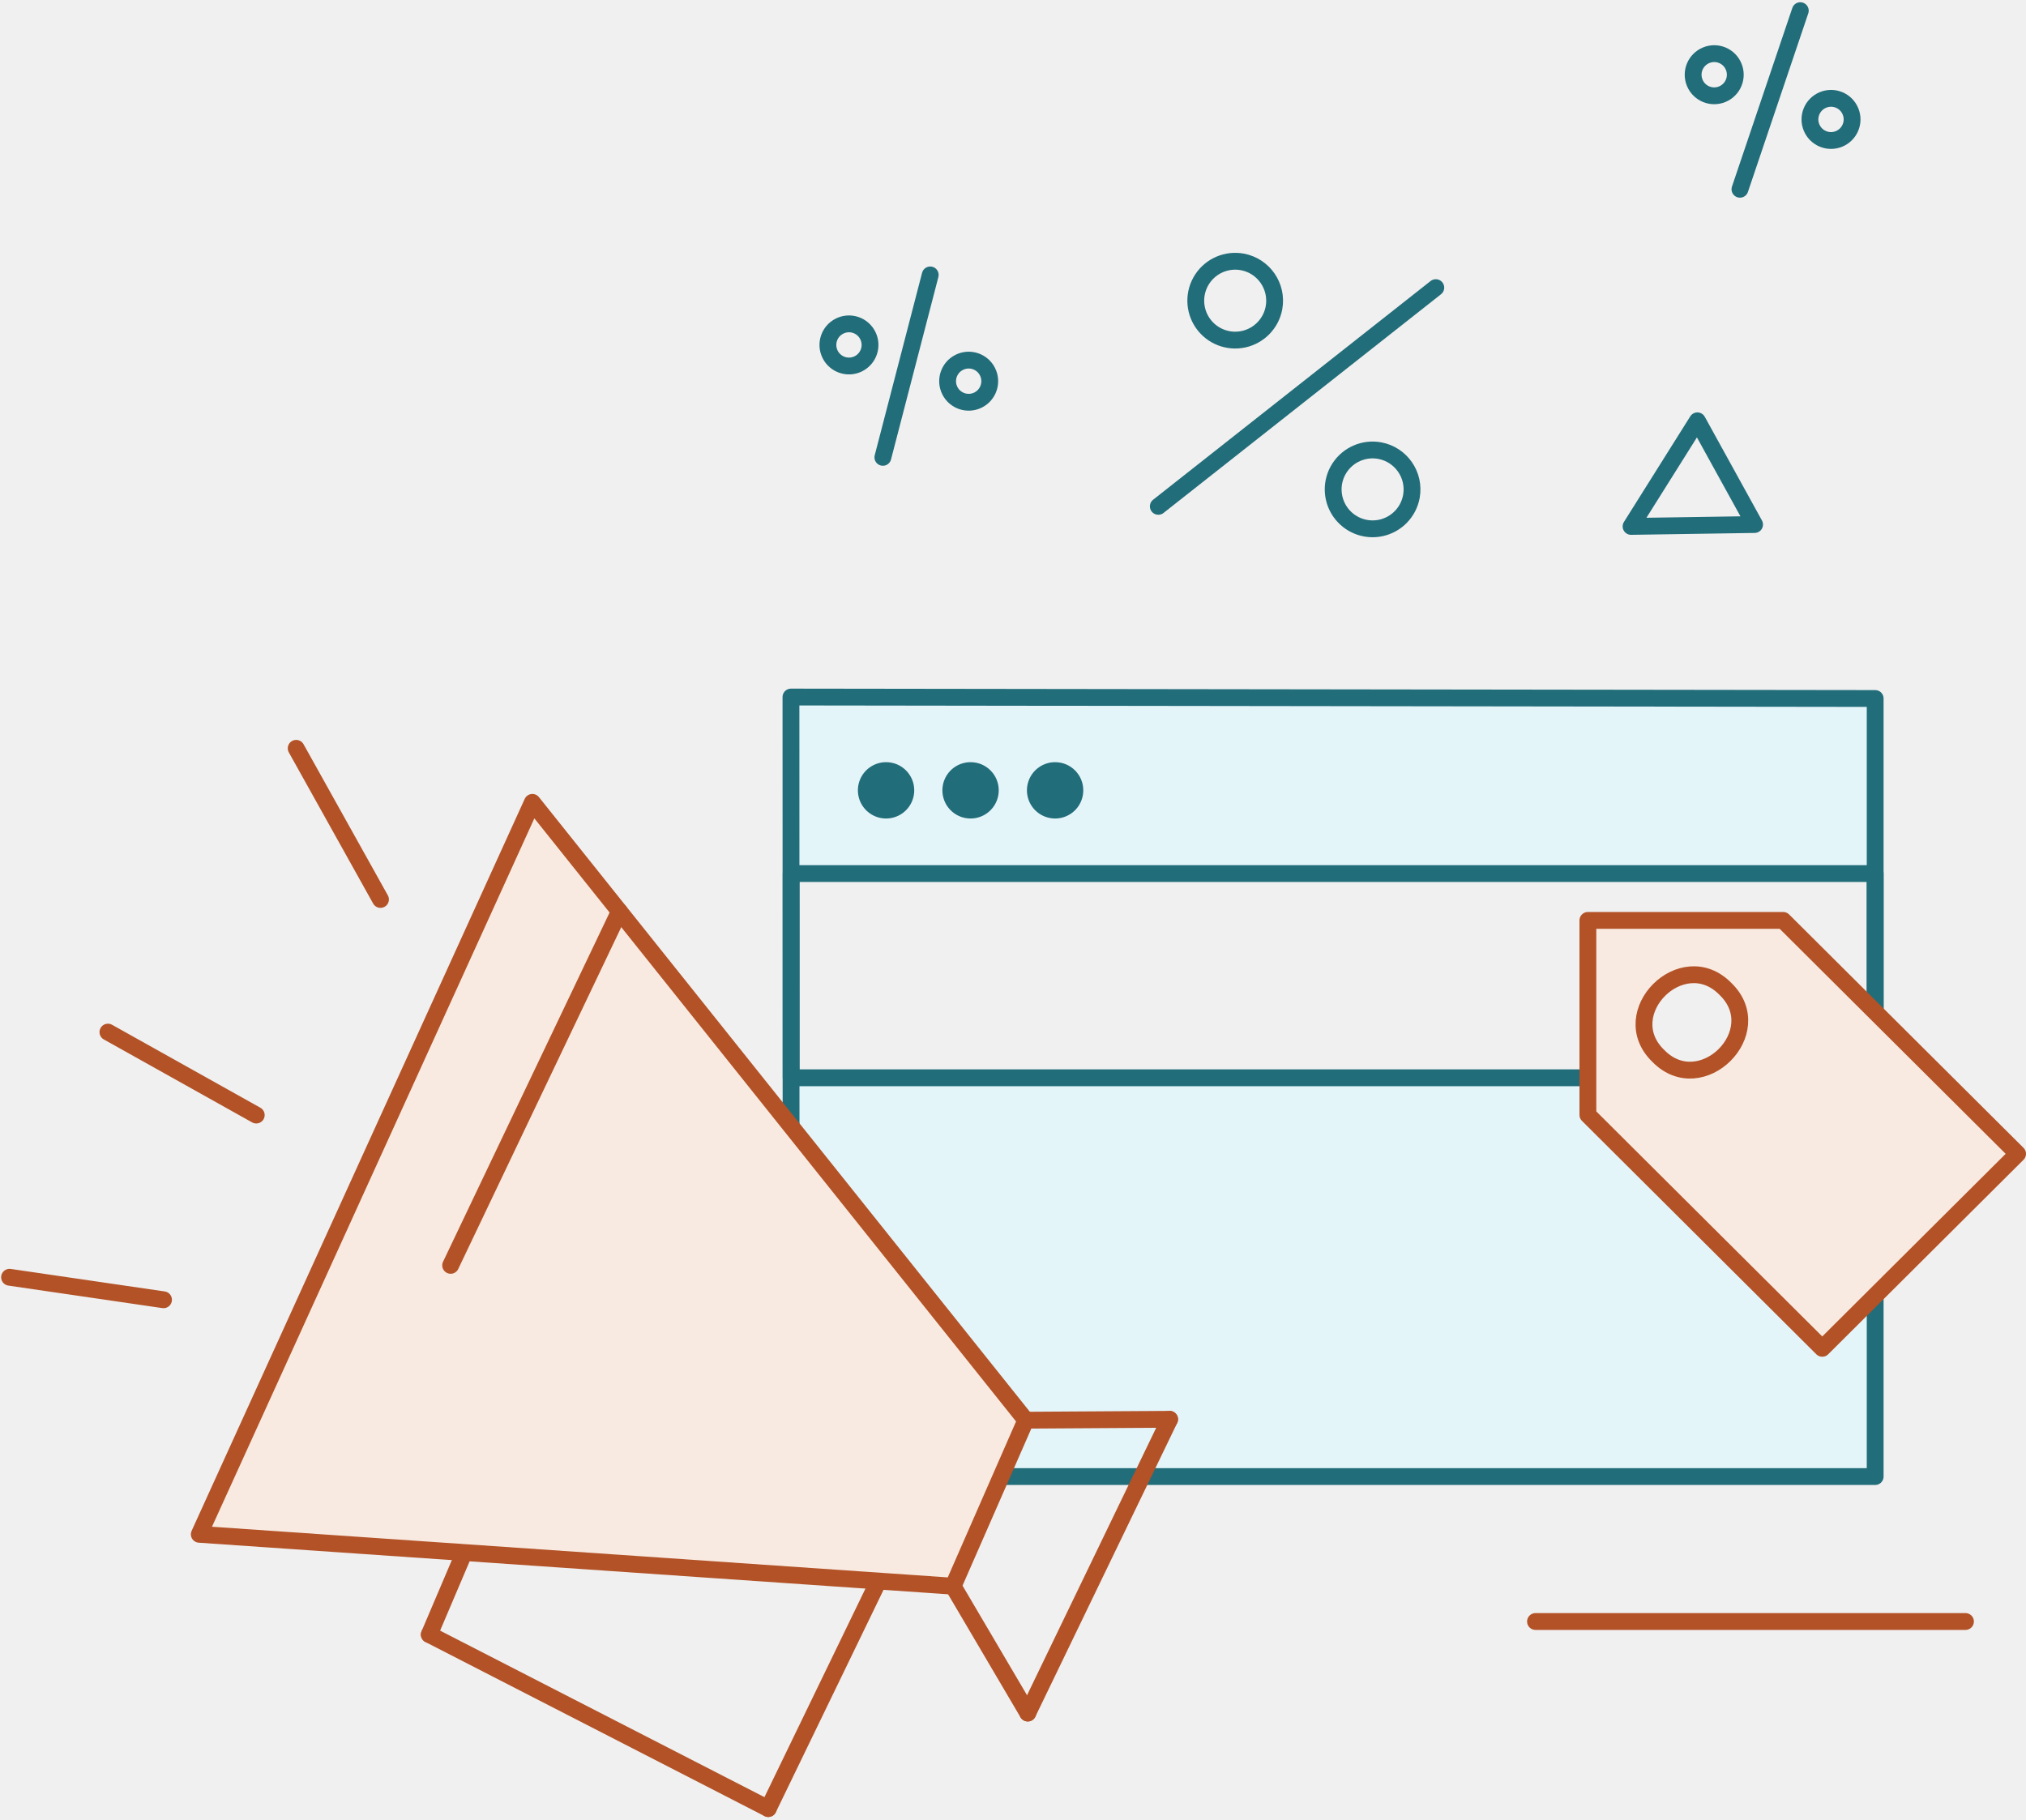
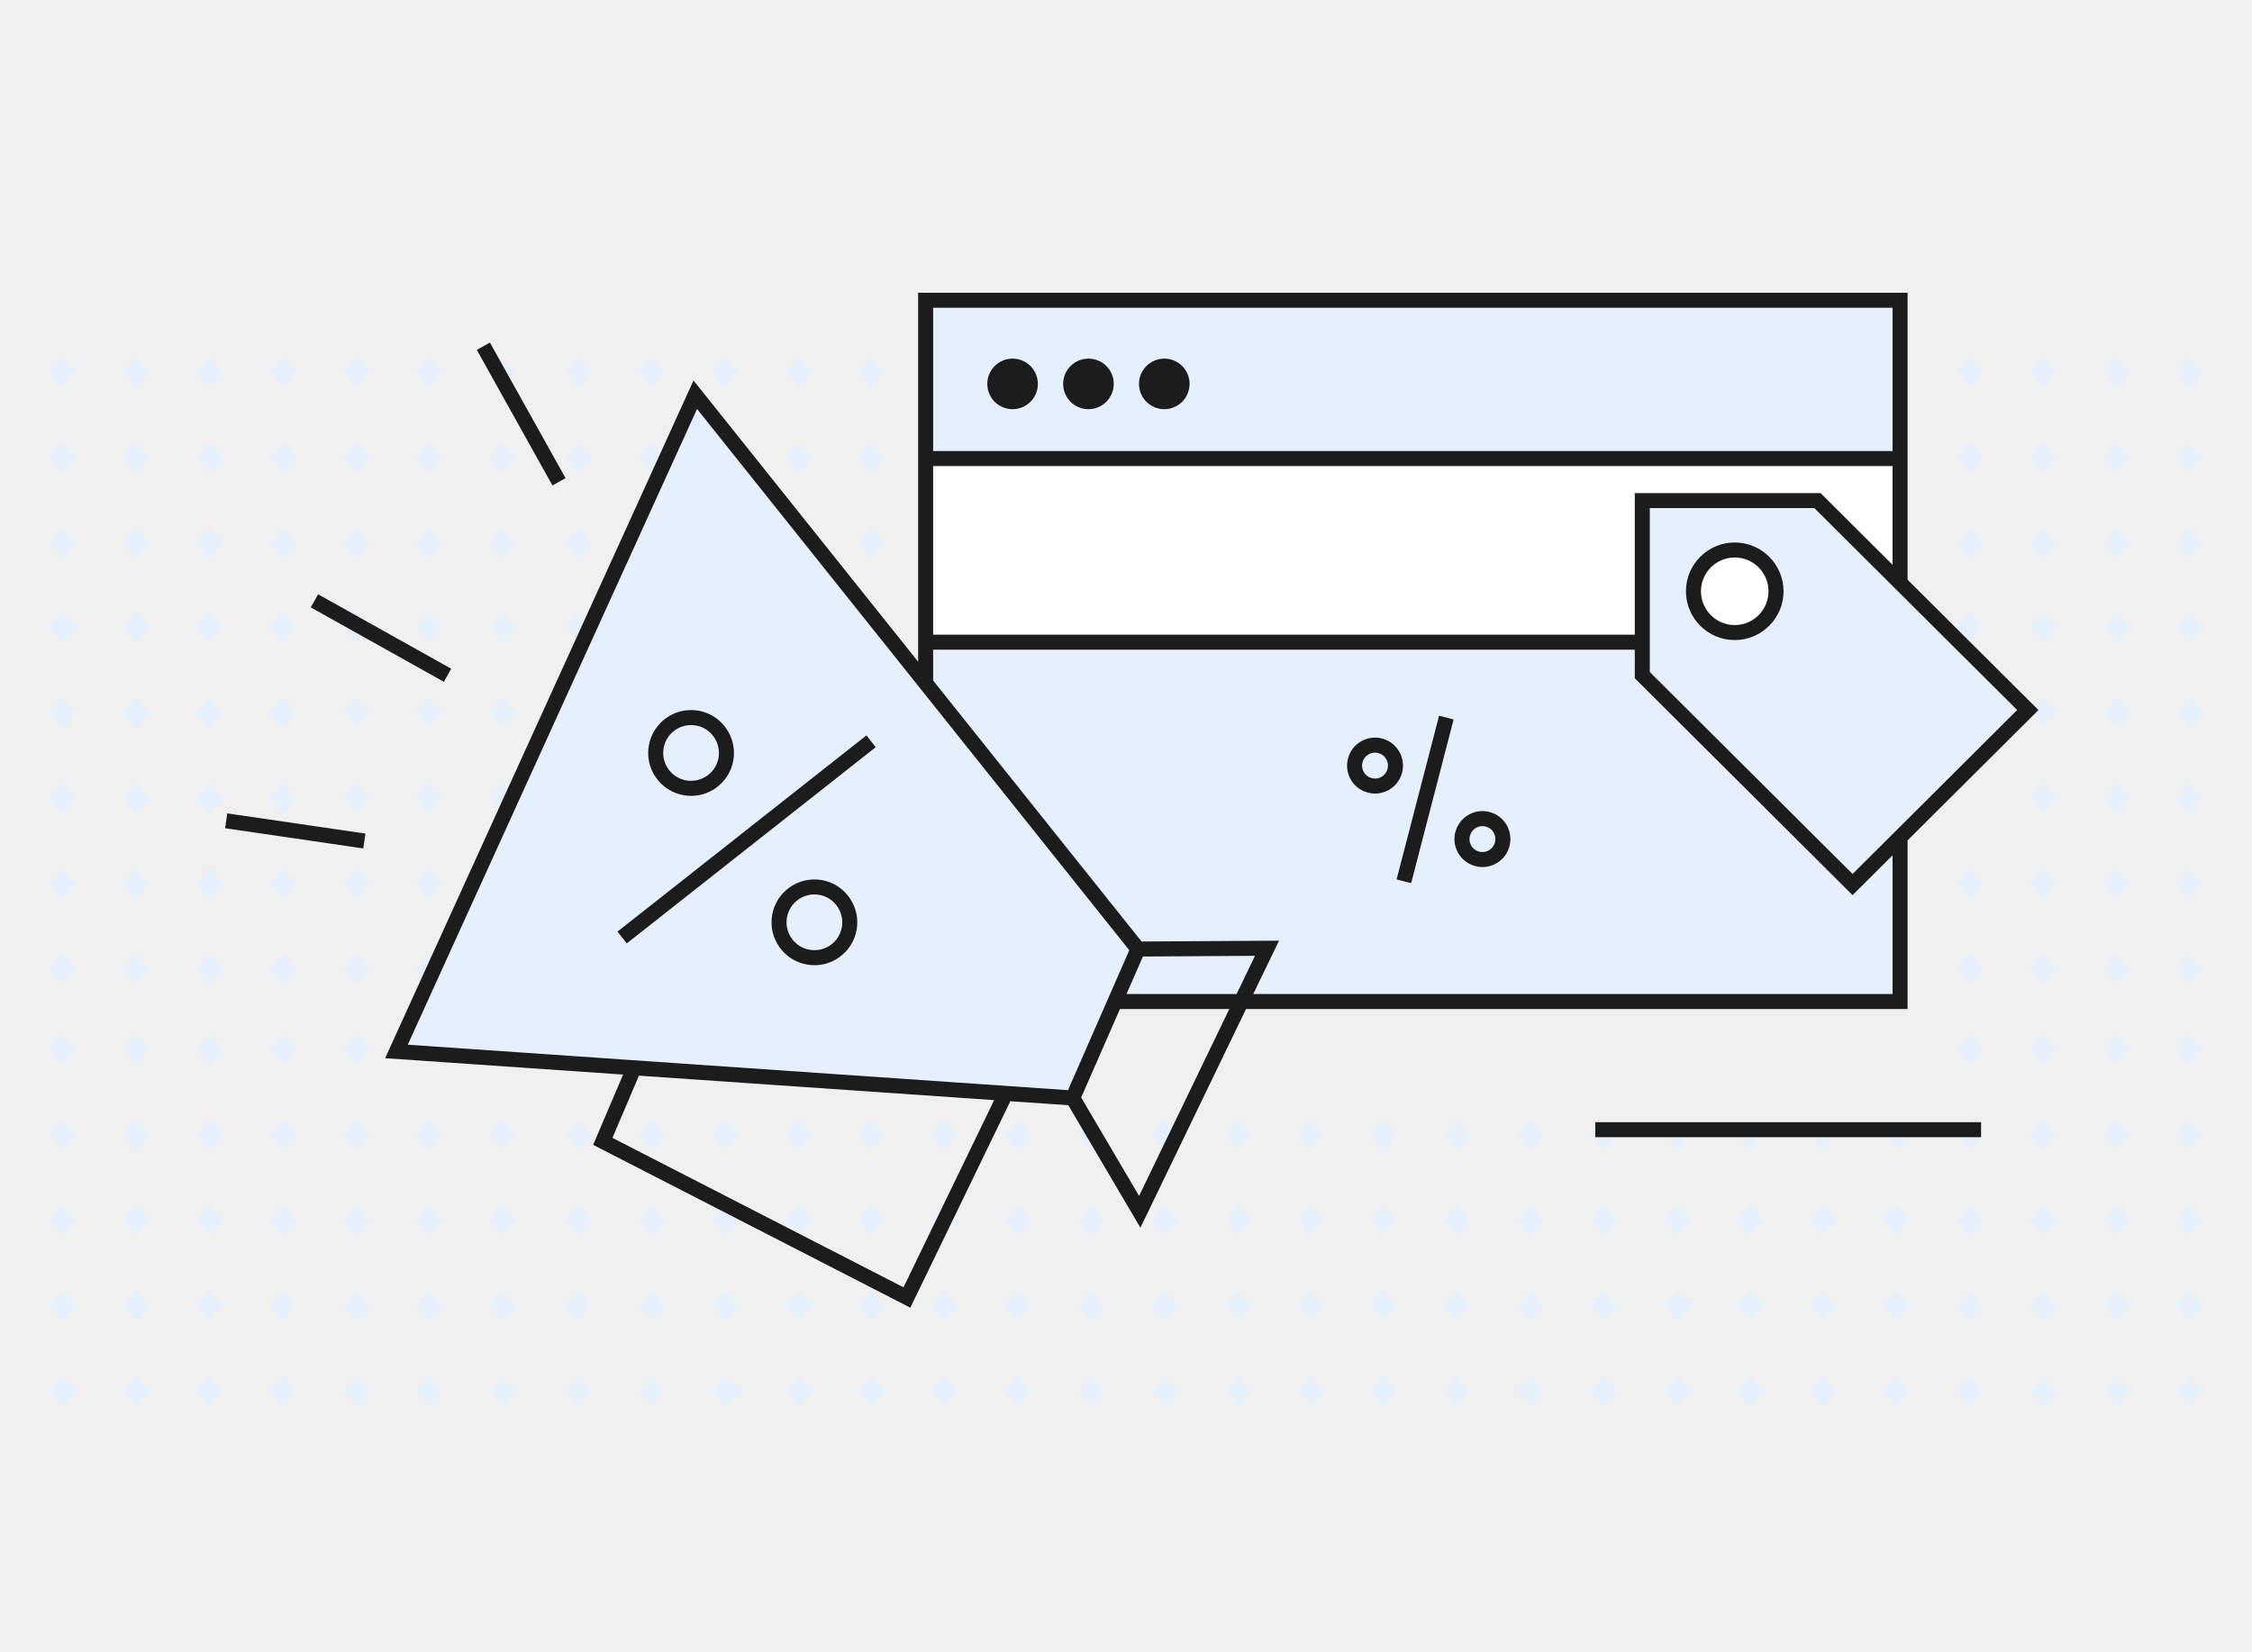
- <svg xmlns="http://www.w3.org/2000/svg" width="241.131" height="216.619" viewBox="0 0 241.131 216.619">
-   <g id="illustration-v1" transform="translate(-102.97 -68.084)">
-     <rect id="Rectangle_9" data-name="Rectangle 9" width="129.262" height="20.765" transform="translate(196.888 151.059)" fill="#e4f5fa" />
-     <rect id="Rectangle_10" data-name="Rectangle 10" width="129.262" height="47.344" transform="translate(196.888 196.741)" fill="#e4f5fa" />
-     <g id="presentational-banner-promo-materials">
-       <g id="Group_11" data-name="Group 11">
-         <g id="Group_10" data-name="Group 10">
-           <rect id="Rectangle_11" data-name="Rectangle 11" width="129.017" height="24.31" transform="translate(197.132 172.062)" fill="none" stroke="#226d7a" stroke-linecap="round" stroke-linejoin="round" stroke-width="2.003" />
-           <path id="Path_19" data-name="Path 19" d="M304.991,118.174l6.806,12.344-14.7.224Z" fill="none" stroke="#226d7a" stroke-linecap="round" stroke-linejoin="round" stroke-width="2.003" />
-           <path id="Path_20" data-name="Path 20" d="M211.781,162.144a3.353,3.353,0,1,1-3.353-3.34,3.348,3.348,0,0,1,3.353,3.34" fill="#226d7a" />
-           <path id="Path_21" data-name="Path 21" d="M221.838,162.144a3.353,3.353,0,1,1-3.353-3.34,3.347,3.347,0,0,1,3.353,3.34" fill="#226d7a" />
-           <path id="Path_22" data-name="Path 22" d="M231.9,162.144a3.353,3.353,0,1,1-3.352-3.34,3.347,3.347,0,0,1,3.352,3.34" fill="#226d7a" />
-           <path id="Path_23" data-name="Path 23" d="M237.751,243.835H197.132l-.023-92.783,129.04.172v92.611H234.327" fill="none" stroke="#226d7a" stroke-linecap="round" stroke-linejoin="round" stroke-width="2.003" />
-           <g id="Group_9" data-name="Group 9">
-             <path id="Path_24" data-name="Path 24" d="M291.958,200.79l27.895,27.783L343.1,205.421l-27.9-27.783H291.958ZM308.335,185.8c5.263,5.092-2.885,13.208-8,7.965C295.075,188.673,303.224,180.556,308.335,185.8Z" fill="#f8eae0" stroke="#226d7a" stroke-miterlimit="10" stroke-width="1.001" />
-             <path id="Path_25" data-name="Path 25" d="M291.958,200.79l27.895,27.783L343.1,205.421l-27.9-27.783H291.958ZM308.335,185.8c5.263,5.092-2.885,13.208-8,7.965C295.075,188.673,303.224,180.556,308.335,185.8Z" fill="none" stroke="#b35227" stroke-linecap="round" stroke-linejoin="round" stroke-width="2.003" />
-           </g>
-         </g>
-       </g>
-     </g>
-     <g id="presentational-holiday-themed-website_sale_promotion_discount" data-name="presentational-holiday-themed-website,sale,promotion,discount">
-       <g id="Group_13" data-name="Group 13">
-         <g id="Group_12" data-name="Group 12">
-           <path id="Path_26" data-name="Path 26" d="M206.252,108.015a2.507,2.507,0,1,1-3.366-1.113A2.5,2.5,0,0,1,206.252,108.015Z" fill="none" stroke="#226d7a" stroke-linecap="round" stroke-linejoin="round" stroke-width="2.003" />
-           <path id="Path_27" data-name="Path 27" d="M220.5,112.33a2.507,2.507,0,1,1-3.366-1.113A2.5,2.5,0,0,1,220.5,112.33Z" fill="none" stroke="#226d7a" stroke-linecap="round" stroke-linejoin="round" stroke-width="2.003" />
-           <line id="Line_6" data-name="Line 6" y1="21.714" x2="5.636" transform="translate(208.048 100.807)" fill="none" stroke="#226d7a" stroke-linecap="round" stroke-linejoin="round" stroke-width="2.003" />
-         </g>
-       </g>
-     </g>
-     <g id="presentational-holiday-themed-website_sale_promotion_discount-2" data-name="presentational-holiday-themed-website,sale,promotion,discount">
-       <g id="Group_15" data-name="Group 15">
-         <g id="Group_14" data-name="Group 14">
-           <path id="Path_28" data-name="Path 28" d="M309.307,76.013a2.508,2.508,0,1,1-3.278-1.35A2.5,2.5,0,0,1,309.307,76.013Z" fill="none" stroke="#226d7a" stroke-linecap="round" stroke-linejoin="round" stroke-width="2.003" />
-           <path id="Path_29" data-name="Path 29" d="M323.209,81.334a2.508,2.508,0,1,1-3.278-1.351A2.5,2.5,0,0,1,323.209,81.334Z" fill="none" stroke="#226d7a" stroke-linecap="round" stroke-linejoin="round" stroke-width="2.003" />
-           <line id="Line_7" data-name="Line 7" y1="21.257" x2="7.182" transform="translate(310.056 69.353)" fill="none" stroke="#226d7a" stroke-linecap="round" stroke-linejoin="round" stroke-width="2.003" />
-         </g>
-       </g>
-     </g>
-     <g id="presentational-holiday-themed-website_sale_promotion_discount-3" data-name="presentational-holiday-themed-website,sale,promotion,discount">
-       <g id="Group_17" data-name="Group 17">
-         <g id="Group_16" data-name="Group 16">
-           <path id="Path_30" data-name="Path 30" d="M254.6,104.707a4.693,4.693,0,1,1-3.757-5.447A4.7,4.7,0,0,1,254.6,104.707Z" fill="none" stroke="#226d7a" stroke-linecap="round" stroke-linejoin="round" stroke-width="2.003" />
-           <path id="Path_31" data-name="Path 31" d="M270.953,127.171a4.693,4.693,0,1,1-3.757-5.448A4.7,4.7,0,0,1,270.953,127.171Z" fill="none" stroke="#226d7a" stroke-linecap="round" stroke-linejoin="round" stroke-width="2.003" />
-           <line id="Line_8" data-name="Line 8" y1="26.033" x2="33.027" transform="translate(240.83 102.321)" fill="none" stroke="#226d7a" stroke-linecap="round" stroke-linejoin="round" stroke-width="2.003" />
-         </g>
-       </g>
-     </g>
-     <g id="Group_20" data-name="Group 20">
-       <g id="Group_19" data-name="Group 19">
-         <g id="product-loudspeaker-invite">
-           <g id="Group_18" data-name="Group 18">
-             <path id="Path_32" data-name="Path 32" d="M126.69,250.71l89.715,6.177,8.655-19.759-58.728-73.538Z" fill="#f8eae0" />
-             <line id="Line_9" data-name="Line 9" x1="16.884" y2="34.963" transform="translate(225.293 237.022)" fill="none" stroke="#b35227" stroke-linecap="round" stroke-linejoin="round" stroke-width="2.003" />
-             <line id="Line_10" data-name="Line 10" x2="8.888" y2="15.099" transform="translate(216.405 256.887)" fill="none" stroke="#b35227" stroke-linecap="round" stroke-linejoin="round" stroke-width="2.003" />
-             <line id="Line_11" data-name="Line 11" y1="0.106" x2="17.117" transform="translate(225.06 237.022)" fill="none" stroke="#b35227" stroke-linecap="round" stroke-linejoin="round" stroke-width="2.003" />
-             <line id="Line_12" data-name="Line 12" x1="20.09" y2="42.13" transform="translate(156.605 176.568)" fill="none" stroke="#b35227" stroke-linecap="round" stroke-linejoin="round" stroke-width="2.003" />
-             <line id="Line_13" data-name="Line 13" x2="10.034" y2="17.989" transform="translate(138.222 157.155)" fill="none" stroke="#b35227" stroke-linecap="round" stroke-linejoin="round" stroke-width="2.003" />
-             <line id="Line_14" data-name="Line 14" x2="17.654" y2="9.874" transform="translate(115.815 190.934)" fill="none" stroke="#b35227" stroke-linecap="round" stroke-linejoin="round" stroke-width="2.003" />
-             <line id="Line_15" data-name="Line 15" x2="18.325" y2="2.679" transform="translate(104.106 220.115)" fill="none" stroke="#b35227" stroke-linecap="round" stroke-linejoin="round" stroke-width="2.003" />
-             <path id="Path_33" data-name="Path 33" d="M126.69,250.71l89.715,6.177,8.655-19.759-58.728-73.538Z" fill="none" stroke="#b35227" stroke-linecap="round" stroke-linejoin="round" stroke-width="2.003" />
-             <line id="Line_16" data-name="Line 16" x1="13.064" y2="26.975" transform="translate(194.407 256.38)" fill="none" stroke="#b35227" stroke-linecap="round" stroke-linejoin="round" stroke-width="2.003" />
-             <line id="Line_17" data-name="Line 17" x1="4.032" y2="9.468" transform="translate(154.064 253.173)" fill="none" stroke="#b35227" stroke-linecap="round" stroke-linejoin="round" stroke-width="2.003" />
-             <line id="Line_18" data-name="Line 18" x1="40.343" y1="20.713" transform="translate(154.064 262.641)" fill="none" stroke="#b35227" stroke-linecap="round" stroke-linejoin="round" stroke-width="2.003" />
-           </g>
-         </g>
-       </g>
-     </g>
-     <line id="Line_19" data-name="Line 19" x2="51.174" transform="translate(285.723 261.09)" fill="none" stroke="#b35227" stroke-linecap="round" stroke-linejoin="round" stroke-width="2.003" />
-   </g>
+ <svg xmlns="http://www.w3.org/2000/svg" id="a" viewBox="0 0 300 220">
+   <rect width="300" height="220" fill="#fff" opacity="0" />
+   <path d="m27.913,70.307l1.752,2.039-1.752,2.04-1.752-2.04,1.752-2.039Zm-1.752,13.194l1.752,2.04,1.752-2.04-1.752-2.04-1.752,2.04Zm0,11.389l1.752,2.039,1.752-2.039-1.752-2.04-1.752,2.04Zm0,11.395l1.752,2.039,1.752-2.039-1.752-2.04-1.752,2.04Zm-9.79,11.392l1.755,2.039,1.752-2.039-1.752-2.04-1.755,2.04Zm9.79-56.721l1.752,2.04,1.752-2.04-1.752-2.039-1.752,2.039Zm-9.79,45.329l1.755,2.039,1.752-2.039-1.752-2.04-1.755,2.04Zm9.79-56.724l1.752,2.04,1.752-2.04-1.752-2.039-1.752,2.039Zm-9.79,45.329l1.755,2.039,1.752-2.039-1.752-2.04-1.755,2.04Zm3.504-11.389l-1.752-2.04-1.753,2.04,1.753,2.04,1.752-2.04Zm6.286,45.568l1.752,2.04,1.752-2.04-1.752-2.039-1.752,2.039Zm0-11.392l1.752,2.039,1.752-2.039-1.752-2.04-1.752,2.04Zm9.794,22.086l1.752,2.039,1.755-2.039-1.758-2.043-1.749,2.043Zm3.504-67.417l-1.755-2.039-1.752,2.039,1.752,2.04,1.755-2.04Zm-.002,11.155l-1.753-2.04-1.752,2.04,1.752,2.04,1.753-2.04Zm.002,11.389l-1.755-2.04-1.752,2.04,1.752,2.039,1.755-2.039Zm-3.504-45.327l1.752,2.04,1.755-2.04-1.758-2.041-1.749,2.041Zm-9.794,124.37l1.752,2.04,1.752-2.04-1.752-2.039-1.752,2.039Zm0-22.784l1.752,2.039,1.752-2.039-1.752-2.04-1.752,2.04Zm13.298-90.193l-1.755-2.039-1.752,2.039,1.752,2.04,1.755-2.04Zm-13.298,101.584l1.752,2.04,1.752-2.04-1.752-2.039-1.752,2.039Zm0-22.78l1.752,2.039,1.752-2.039-1.752-2.04-1.752,2.04Zm0,45.567l1.752,2.04,1.752-2.04-1.752-2.039-1.752,2.039ZM6.579,60.956l1.752,2.04,1.752-2.04-1.752-2.039-1.752,2.039Zm9.792,68.113l1.755,2.04,1.752-2.04-1.752-2.039-1.755,2.039Zm-9.792-11.392l1.752,2.039,1.752-2.039-1.752-2.04-1.752,2.04Zm0-11.392l1.752,2.039,1.752-2.039-1.752-2.04-1.752,2.04Zm0,33.475l1.752,2.039,1.752-2.039-1.752-2.04-1.752,2.04Zm0,11.389l1.752,2.039,1.752-2.039-1.752-2.04-1.752,2.04Zm0,11.391l1.752,2.04,1.752-2.04-1.752-2.039-1.752,2.039Zm0-112.979l1.752,2.04,1.752-2.04-1.752-2.039-1.752,2.039Zm32.88,56.724l-1.755-2.04-1.752,2.04,1.752,2.039,1.755-2.039ZM6.579,83.501l1.752,2.04,1.752-2.04-1.752-2.04-1.752,2.04Zm0,11.389l1.752,2.039,1.752-2.039-1.752-2.04-1.752,2.04Zm0-22.544l1.752,2.04,1.752-2.04-1.752-2.039-1.752,2.039Zm0,56.723l1.752,2.04,1.752-2.04-1.752-2.039-1.752,2.039Zm9.792,44.864l1.755,2.04,1.752-2.04-1.752-2.039-1.755,2.039Zm-9.792,0l1.752,2.04,1.752-2.04-1.752-2.039-1.752,2.039Zm9.792,11.394l1.755,2.04,1.752-2.04-1.752-2.039-1.755,2.039Zm0-45.567l1.755,2.039,1.752-2.039-1.752-2.04-1.755,2.04Zm0,11.389l1.755,2.039,1.752-2.039-1.752-2.04-1.755,2.04Zm0,11.391l1.755,2.038,1.752-2.04-1.752-2.037-1.755,2.039Zm0-101.584l1.755,2.04,1.752-2.04-1.752-2.039-1.755,2.039Zm-9.792,124.371l1.752,2.04,1.752-2.04-1.752-2.039-1.752,2.039ZM16.371,49.561l1.755,2.04,1.752-2.04-1.752-2.039-1.755,2.039Zm0,22.785l1.755,2.04,1.752-2.04-1.752-2.039-1.755,2.039Zm19.581,90.194l1.752,2.04,1.755-2.04-1.755-2.039-1.752,2.039Zm9.792-112.979l1.752,2.04,1.752-2.04-1.752-2.039-1.752,2.039Zm0,56.724l1.752,2.039,1.752-2.039-1.752-2.04-1.752,2.04Zm0-45.329l1.752,2.04,1.752-2.04-1.752-2.039-1.752,2.039Zm0,22.545l1.752,2.04,1.752-2.04-1.752-2.04-1.752,2.04Zm0,11.389l1.752,2.039,1.752-2.039-1.752-2.04-1.752,2.04Zm0-22.544l1.752,2.04,1.752-2.04-1.752-2.039-1.752,2.039Zm-9.792,112.981l1.752,2.04,1.755-2.04-1.755-2.039-1.752,2.039Zm0-34.178l1.752,2.039,1.755-2.039-1.755-2.04-1.752,2.04Zm3.507-22.08l-1.755-2.039-1.752,2.039,1.752,2.04,1.755-2.04Zm0-11.392l-1.755-2.04-1.752,2.04,1.752,2.039,1.755-2.039Zm-3.507,56.256l1.752,2.04,1.755-2.04-1.755-2.039-1.752,2.039Zm9.792,0l1.752,2.04,1.752-2.04-1.752-2.039-1.752,2.039Zm0,11.394l1.752,2.04,1.752-2.04-1.752-2.039-1.752,2.039Zm0-67.65l1.752,2.039,1.752-2.039-1.752-2.04-1.752,2.04Zm0,11.392l1.752,2.04,1.752-2.04-1.752-2.039-1.752,2.039Zm0,10.691l1.752,2.039,1.752-2.039-1.752-2.04-1.752,2.04Zm0,11.389l1.752,2.039,1.752-2.039-1.752-2.04-1.752,2.04Zm0,11.391l1.752,2.04,1.752-2.04-1.752-2.039-1.752,2.039Zm19.417-90.194l1.752,2.04,1.752-2.04-1.752-2.039-1.752,2.039Zm0,11.155l1.752,2.04,1.752-2.04-1.752-2.04-1.752,2.04Zm0,11.389l1.752,2.039,1.752-2.039-1.752-2.04-1.752,2.04Zm0,11.395l1.752,2.039,1.752-2.039-1.752-2.04-1.752,2.04Zm-9.79,11.392l1.755,2.039,1.752-2.039-1.752-2.04-1.755,2.04Zm9.79-56.721l1.752,2.04,1.752-2.04-1.752-2.039-1.752,2.039Zm-9.79,45.329l1.755,2.039,1.752-2.039-1.752-2.04-1.755,2.04Zm9.79-56.724l1.752,2.04,1.752-2.04-1.752-2.039-1.752,2.039Zm-9.79,45.329l1.755,2.039,1.752-2.039-1.752-2.04-1.755,2.04Zm3.504-11.389l-1.752-2.04-1.753,2.04,1.753,2.04,1.752-2.04Zm6.286,90.432l1.752,2.04,1.752-2.04-1.752-2.039-1.752,2.039Zm0-22.784l1.752,2.039,1.752-2.039-1.752-2.04-1.752,2.04Zm0,11.391l1.752,2.04,1.752-2.04-1.752-2.039-1.752,2.039Zm0,22.787l1.752,2.04,1.752-2.04-1.752-2.039-1.752,2.039Zm-9.79-56.258l1.755,2.04,1.752-2.04-1.752-2.039-1.755,2.039Zm0,44.864l1.755,2.04,1.752-2.04-1.752-2.039-1.755,2.039Zm0,11.394l1.755,2.04,1.752-2.04-1.752-2.039-1.755,2.039Zm0-34.178l1.755,2.039,1.752-2.039-1.752-2.04-1.755,2.04Zm0,11.391l1.755,2.038,1.752-2.04-1.752-2.037-1.755,2.039Zm0-101.584l1.755,2.04,1.752-2.04-1.752-2.039-1.755,2.039Zm0-11.395l1.755,2.04,1.752-2.04-1.752-2.039-1.755,2.039Zm0,22.785l1.755,2.04,1.752-2.04-1.752-2.039-1.755,2.039Zm205.285,0l1.752,2.04,1.752-2.04-1.752-2.039-1.752,2.039Zm0,11.155l1.752,2.04,1.752-2.04-1.752-2.04-1.752,2.04Zm0-22.545l1.752,2.04,1.752-2.04-1.752-2.039-1.752,2.039Zm0-11.395l1.752,2.04,1.752-2.04-1.752-2.039-1.752,2.039Zm0,79.508l1.752,2.04,1.752-2.04-1.752-2.039-1.752,2.039Zm0-11.392l1.752,2.039,1.752-2.039-1.752-2.04-1.752,2.04Zm9.794,22.086l1.752,2.039,1.755-2.039-1.758-2.043-1.749,2.043Zm3.504-67.417l-1.755-2.039-1.752,2.039,1.752,2.04,1.755-2.04Zm-.002,11.155l-1.753-2.04-1.752,2.04,1.752,2.04,1.753-2.04Zm.002,11.389l-1.755-2.04-1.752,2.04,1.752,2.039,1.755-2.039Zm-3.504-45.327l1.752,2.04,1.755-2.04-1.758-2.041-1.749,2.041Zm-9.794,124.37l1.752,2.04,1.752-2.04-1.752-2.039-1.752,2.039Zm0-22.784l1.752,2.039,1.752-2.039-1.752-2.04-1.752,2.04Zm13.298-90.193l-1.755-2.039-1.752,2.039,1.752,2.04,1.755-2.04Zm-13.298,101.584l1.752,2.04,1.752-2.04-1.752-2.039-1.752,2.039Zm0-22.78l1.752,2.039,1.752-2.039-1.752-2.04-1.752,2.04Zm0,45.567l1.752,2.04,1.752-2.04-1.752-2.039-1.752,2.039Zm13.298-79.042l-1.755-2.04-1.752,2.04,1.752,2.039,1.755-2.039Zm-23.088,67.648l1.755,2.04,1.752-2.04-1.752-2.039-1.755,2.039Zm0,11.394l1.755,2.04,1.752-2.04-1.752-2.039-1.755,2.039Zm0-34.178l1.755,2.039,1.752-2.039-1.752-2.04-1.755,2.04Zm0,11.391l1.755,2.038,1.752-2.04-1.752-2.037-1.755,2.039Zm19.581,0l1.752,2.04,1.755-2.04-1.755-2.039-1.752,2.039Zm9.792-112.979l1.752,2.04,1.752-2.04-1.752-2.039-1.752,2.039Zm0,56.724l1.752,2.039,1.752-2.039-1.752-2.04-1.752,2.04Zm0-45.329l1.752,2.04,1.752-2.04-1.752-2.039-1.752,2.039Zm0,22.545l1.752,2.04,1.752-2.04-1.752-2.04-1.752,2.04Zm0,11.389l1.752,2.039,1.752-2.039-1.752-2.04-1.752,2.04Zm0-22.544l1.752,2.04,1.752-2.04-1.752-2.039-1.752,2.039Zm-9.792,112.981l1.752,2.04,1.755-2.04-1.755-2.039-1.752,2.039Zm0-34.178l1.752,2.039,1.755-2.039-1.755-2.04-1.752,2.04Zm3.507-22.08l-1.755-2.039-1.752,2.039,1.752,2.04,1.755-2.04Zm0-11.392l-1.755-2.04-1.752,2.04,1.752,2.039,1.755-2.039Zm-3.507,56.256l1.752,2.04,1.755-2.04-1.755-2.039-1.752,2.039Zm9.792,0l1.752,2.04,1.752-2.04-1.752-2.039-1.752,2.039Zm0,11.394l1.752,2.04,1.752-2.04-1.752-2.039-1.752,2.039Zm0-67.65l1.752,2.039,1.752-2.039-1.752-2.04-1.752,2.04Zm0,11.392l1.752,2.04,1.752-2.04-1.752-2.039-1.752,2.039Zm0,10.691l1.752,2.039,1.752-2.039-1.752-2.04-1.752,2.04Zm0,11.389l1.752,2.039,1.752-2.039-1.752-2.04-1.752,2.04Zm0,11.391l1.752,2.04,1.752-2.04-1.752-2.039-1.752,2.039Zm9.627-44.863l1.755,2.039,1.752-2.039-1.752-2.04-1.755,2.04Zm0-11.392l1.755,2.039,1.752-2.039-1.752-2.04-1.755,2.04Zm0-11.395l1.755,2.039,1.752-2.039-1.752-2.04-1.755,2.04Zm3.504-11.389l-1.752-2.04-1.753,2.04,1.753,2.04,1.752-2.04Zm-3.504,45.568l1.755,2.04,1.752-2.04-1.752-2.039-1.755,2.039Zm0,44.864l1.755,2.04,1.752-2.04-1.752-2.039-1.755,2.039Zm0,11.394l1.755,2.04,1.752-2.04-1.752-2.039-1.755,2.039Zm0-45.567l1.755,2.039,1.752-2.039-1.752-2.04-1.755,2.04Zm0,11.389l1.755,2.039,1.752-2.039-1.752-2.04-1.755,2.04Zm0,11.391l1.755,2.038,1.752-2.04-1.752-2.037-1.755,2.039Zm0-101.584l1.755,2.04,1.752-2.04-1.752-2.039-1.755,2.039Zm3.507-11.395l-1.752-2.039-1.755,2.039,1.755,2.04,1.752-2.04Zm-3.507,22.785l1.755,2.04,1.752-2.04-1.752-2.039-1.755,2.039Zm-48.792,101.587l1.752,2.04,1.752-2.04-1.752-2.039-1.752,2.039Zm0,11.394l1.752,2.04,1.752-2.04-1.752-2.039-1.752,2.039Zm0-34.178l1.752,2.039,1.752-2.039-1.752-2.04-1.752,2.04Zm0,11.391l1.752,2.04,1.752-2.04-1.752-2.039-1.752,2.039Zm-38.953,11.393l1.752,2.04,1.752-2.04-1.752-2.039-1.752,2.039Zm0-22.784l1.752,2.039,1.752-2.039-1.752-2.04-1.752,2.04Zm0,11.391l1.752,2.04,1.752-2.04-1.752-2.039-1.752,2.039Zm0,22.787l1.752,2.04,1.752-2.04-1.752-2.039-1.752,2.039Zm-9.79-11.394l1.755,2.04,1.752-2.04-1.752-2.039-1.755,2.039Zm0,11.394l1.755,2.04,1.752-2.04-1.752-2.039-1.755,2.039Zm0-34.178l1.755,2.039,1.752-2.039-1.752-2.04-1.755,2.04Zm0,11.391l1.755,2.038,1.752-2.04-1.752-2.037-1.755,2.039Zm19.581,0l1.752,2.04,1.755-2.04-1.755-2.039-1.752,2.039Zm0,22.787l1.752,2.04,1.755-2.04-1.755-2.039-1.752,2.039Zm0-34.178l1.752,2.039,1.755-2.039-1.755-2.04-1.752,2.04Zm0,22.784l1.752,2.04,1.755-2.04-1.755-2.039-1.752,2.039Zm9.792,0l1.752,2.04,1.752-2.04-1.752-2.039-1.752,2.039Zm0,11.394l1.752,2.04,1.752-2.04-1.752-2.039-1.752,2.039Zm0-34.178l1.752,2.039,1.752-2.039-1.752-2.04-1.752,2.04Zm0,11.391l1.752,2.04,1.752-2.04-1.752-2.039-1.752,2.039Zm9.627,11.393l1.755,2.04,1.752-2.04-1.752-2.039-1.755,2.039Zm0,11.394l1.755,2.04,1.752-2.04-1.752-2.039-1.755,2.039Zm0-34.178l1.755,2.039,1.752-2.039-1.752-2.04-1.755,2.04Zm0,11.391l1.755,2.038,1.752-2.04-1.752-2.037-1.755,2.039Zm-87.719,11.393l1.752,2.04,1.752-2.04-1.752-2.039-1.752,2.039Zm0-22.784l1.752,2.039,1.752-2.039-1.752-2.04-1.752,2.04Zm0,11.391l1.752,2.04,1.752-2.04-1.752-2.039-1.752,2.039Zm0,22.787l1.752,2.04,1.752-2.04-1.752-2.039-1.752,2.039Zm-9.79-11.394l1.755,2.04,1.752-2.04-1.752-2.039-1.755,2.039Zm0,11.394l1.755,2.04,1.752-2.04-1.752-2.039-1.755,2.039Zm0-34.178l1.755,2.039,1.752-2.039-1.752-2.04-1.755,2.04Zm0,11.391l1.755,2.038,1.752-2.04-1.752-2.037-1.755,2.039Zm19.581,0l1.752,2.04,1.755-2.04-1.755-2.039-1.752,2.039Zm0,22.787l1.752,2.04,1.755-2.04-1.755-2.039-1.752,2.039Zm0-34.178l1.752,2.039,1.755-2.039-1.755-2.04-1.752,2.04Zm0,22.784l1.752,2.04,1.755-2.04-1.755-2.039-1.752,2.039Zm9.792,0l1.752,2.04,1.752-2.04-1.752-2.039-1.752,2.039Zm0,11.394l1.752,2.04,1.752-2.04-1.752-2.039-1.752,2.039Zm0-34.178l1.752,2.039,1.752-2.039-1.752-2.04-1.752,2.04Zm0,11.391l1.752,2.04,1.752-2.04-1.752-2.039-1.752,2.039Zm9.627,11.393l1.755,2.04,1.752-2.04-1.752-2.039-1.755,2.039Zm0,11.394l1.755,2.04,1.752-2.04-1.752-2.039-1.755,2.039Zm0-34.178l1.755,2.039,1.752-2.039-1.752-2.04-1.755,2.04Zm0,11.391l1.755,2.038,1.752-2.04-1.752-2.037-1.755,2.039Zm-48.792,11.393l1.752,2.04,1.752-2.04-1.752-2.039-1.752,2.039Zm0,11.394l1.752,2.04,1.752-2.04-1.752-2.039-1.752,2.039Zm0-34.178l1.752,2.039,1.752-2.039-1.752-2.04-1.752,2.04Zm0,11.391l1.752,2.04,1.752-2.04-1.752-2.039-1.752,2.039Zm-38.953-101.584l1.752,2.04,1.752-2.04-1.752-2.039-1.752,2.039Zm0-11.395l1.752,2.04,1.752-2.04-1.752-2.039-1.752,2.039Zm-6.286,33.94l-1.752-2.04-1.753,2.04,1.753,2.04,1.752-2.04Zm16.08-33.938l1.752,2.04,1.755-2.04-1.758-2.041-1.749,2.041Zm-9.794,124.37l1.752,2.04,1.752-2.04-1.752-2.039-1.752,2.039Zm0-22.784l1.752,2.039,1.752-2.039-1.752-2.04-1.752,2.04Zm9.791-90.193l1.752,2.04,1.755-2.04-1.755-2.039-1.752,2.039Zm-9.791,101.584l1.752,2.04,1.752-2.04-1.752-2.039-1.752,2.039Zm0,22.787l1.752,2.04,1.752-2.04-1.752-2.039-1.752,2.039Zm-9.79-11.394l1.755,2.04,1.752-2.04-1.752-2.039-1.755,2.039Zm0,11.394l1.755,2.04,1.752-2.04-1.752-2.039-1.755,2.039Zm0-34.178l1.755,2.039,1.752-2.039-1.752-2.04-1.755,2.04Zm0,11.391l1.755,2.038,1.752-2.04-1.752-2.037-1.755,2.039Zm0-101.584l1.755,2.04,1.752-2.04-1.752-2.039-1.755,2.039Zm0-11.395l1.755,2.04,1.752-2.04-1.752-2.039-1.755,2.039Zm0,22.785l1.755,2.04,1.752-2.04-1.752-2.039-1.755,2.039Zm19.581,90.194l1.752,2.04,1.755-2.04-1.755-2.039-1.752,2.039Zm9.792-112.979l1.752,2.04,1.752-2.04-1.752-2.039-1.752,2.039Zm0,11.395l1.752,2.04,1.752-2.04-1.752-2.039-1.752,2.039Zm0,11.39l1.752,2.04,1.752-2.04-1.752-2.039-1.752,2.039Zm-9.792,112.981l1.752,2.04,1.755-2.04-1.755-2.039-1.752,2.039Zm0-34.178l1.752,2.039,1.755-2.039-1.755-2.04-1.752,2.04Zm0,22.784l1.752,2.04,1.755-2.04-1.755-2.039-1.752,2.039Zm9.792,0l1.752,2.04,1.752-2.04-1.752-2.039-1.752,2.039Zm0,11.394l1.752,2.04,1.752-2.04-1.752-2.039-1.752,2.039Zm0-34.178l1.752,2.039,1.752-2.039-1.752-2.04-1.752,2.04Zm0,11.391l1.752,2.04,1.752-2.04-1.752-2.039-1.752,2.039Zm13.131-79.039l-1.752-2.04-1.753,2.04,1.753,2.04,1.752-2.04Zm-3.504,90.432l1.755,2.04,1.752-2.04-1.752-2.039-1.755,2.039Zm0,11.394l1.755,2.04,1.752-2.04-1.752-2.039-1.755,2.039Zm0-34.178l1.755,2.039,1.752-2.039-1.752-2.04-1.755,2.04Zm0,11.391l1.755,2.038,1.752-2.04-1.752-2.037-1.755,2.039Zm0-101.584l1.755,2.04,1.752-2.04-1.752-2.039-1.755,2.039Zm0-11.395l1.755,2.04,1.752-2.04-1.752-2.039-1.755,2.039Zm0,22.785l1.755,2.04,1.752-2.04-1.752-2.039-1.755,2.039Zm68.251,101.587l1.752,2.04,1.752-2.04-1.752-2.039-1.752,2.039Zm0,11.394l1.752,2.04,1.752-2.04-1.752-2.039-1.752,2.039Zm0-34.178l1.752,2.039,1.752-2.039-1.752-2.04-1.752,2.04Zm0,11.391l1.752,2.04,1.752-2.04-1.752-2.039-1.752,2.039Z" fill="#e6f0fc" />
+   <polygon points="253.115 77.643 253.115 40 123.307 40 123.307 91.009 92.622 52.584 52.813 140.074 142.907 146.277 148.538 133.42 253.115 133.42 253.115 111.542 270.134 94.591 253.115 77.643" fill="#e6f0fc" />
+   <circle cx="231.092" cy="78.77" r="5.5" fill="#fff" />
+   <polygon points="123.308 61.091 253.115 61.091 253.115 77.643 242.177 66.987 218.9 66.987 218.747 85.551 123.308 85.551 123.308 61.091" fill="#fff" />
+   <path d="m138.258,51.131c.008,1.86-1.494,3.374-3.354,3.381-1.86.008-3.374-1.494-3.381-3.354-.008-1.86,1.494-3.374,3.354-3.381h.02c1.853,0,3.357,1.5,3.361,3.354Zm6.743-3.354h-.019c-1.86.008-3.361,1.521-3.354,3.381.008,1.86,1.521,3.361,3.381,3.354,1.86-.008,3.361-1.521,3.354-3.381h.005c-.004-1.857-1.512-3.358-3.368-3.354Zm10.105,0h-.02c-1.86.008-3.362,1.521-3.354,3.381.008,1.86,1.521,3.361,3.381,3.354,1.86-.008,3.362-1.521,3.354-3.381h.005c-.004-1.855-1.511-3.357-3.366-3.354Zm82.487,30.993c0,3.584-2.916,6.5-6.5,6.5s-6.5-2.916-6.5-6.5,2.916-6.5,6.5-6.5,6.5,2.916,6.5,6.5Zm-2,0c0-2.481-2.019-4.5-4.5-4.5s-4.5,2.019-4.5,4.5,2.019,4.5,4.5,4.5,4.5-2.019,4.5-4.5Zm-55.748,24.899c-.922-1.834-.181-4.078,1.652-5.003.884-.449,1.894-.526,2.838-.216.944.31,1.712.969,2.16,1.855l.009.015c.922,1.836.18,4.08-1.655,5.004-.535.269-1.105.396-1.667.396-1.366,0-2.683-.751-3.337-2.051Zm1.787-.898c.428.85,1.469,1.195,2.318.767.848-.426,1.191-1.461.771-2.31-.312-.613-.922-.962-1.551-.962-.261,0-.523.06-.771.186-.851.429-1.194,1.469-.767,2.319Zm12.523,10.692c-.448-.889-.523-1.898-.212-2.844.312-.946.973-1.714,1.861-2.161l.071-.035c1.813-.881,4.017-.141,4.934,1.669l.108.247c.754,1.789,0,3.888-1.757,4.773-.536.271-1.108.399-1.672.399-1.363,0-2.679-.75-3.334-2.049Zm1.785-.9c.43.851,1.469,1.194,2.32.765.85-.429,1.192-1.469.765-2.319l-.068-.136c-.463-.753-1.437-1.041-2.243-.633l-.05.025c-.391.21-.682.557-.821.98-.145.438-.109.905.098,1.317Zm-7.956,5.092l5.66-21.806-1.936-.502-5.66,21.806,1.936.502Zm-45.669,29.584l-7.725-.532-13.321,27.503-42.252-21.693,3.988-9.362-31.699-2.183,41.082-90.285,29.921,37.468v-49.154h131.808v38.228l17.436,17.362-17.436,17.367v22.463h-88.127l-14.07,29.137-9.604-16.317Zm21.452-12.819h-14.575l-5.164,11.79,7.716,13.109,12.022-24.898Zm-13.699-2h14.665l2.455-5.085-14.933.093-2.187,4.992Zm118.649-37.83l-27.014-26.899h-21.925v21.835l27.013,26.904,21.926-21.84Zm-16.602-19.354v-13.145h-127.808v22.46h93.471v-18.86h24.751l9.586,9.546Zm-127.808-15.145h127.808v-19.091h-127.808v19.091Zm0,30.568l27.767,34.77,18.311-.113-3.431,7.104h85.161v-18.471l-5.324,5.303-29.013-28.896v-3.805h-93.471v4.108Zm-69.987,48.516l87.952,6.057,8.167-18.645-57.582-72.105-38.537,84.693Zm78.118,7.384l-47.323-3.259-3.529,8.287,38.773,19.908,12.078-24.936Zm-57.096-82.86l-10.077-18.065-1.746.975,10.077,18.065,1.746-.975Zm-15.234,25.386l-17.729-9.915-.977,1.746,17.729,9.915.977-1.746Zm-30.119,21.251l18.402,2.69.289-1.979-18.402-2.69-.289,1.979Zm182.529,41.16h51.391v-2h-51.391v2Zm-125.149-47.928c-.871-1.253-1.201-2.771-.931-4.273.554-3.069,3.472-5.127,6.545-4.625l.129.018c3.076.578,5.127,3.555,4.573,6.635h0c-.271,1.503-1.11,2.809-2.364,3.68-.968.673-2.094,1.022-3.247,1.022-.341,0-.684-.03-1.026-.092-1.502-.271-2.809-1.11-3.679-2.364Zm4.034.396c2.012.36,3.95-.98,4.313-2.995.356-1.98-.943-3.896-2.905-4.303l-.09-.012c-.222-.04-.442-.06-.66-.06-1.763,0-3.331,1.262-3.654,3.056-.363,2.016.98,3.95,2.996,4.313Zm22.708,19.923c-.271,1.502-1.111,2.808-2.365,3.678-.967.671-2.091,1.021-3.243,1.021-.342,0-.687-.031-1.029-.093-3.1-.561-5.165-3.538-4.605-6.638.556-3.066,3.479-5.123,6.543-4.621l.126.018c3.078.576,5.131,3.554,4.574,6.636Zm-4.875-4.657l-.088-.012c-.222-.04-.442-.06-.66-.06-1.761,0-3.328,1.26-3.651,3.052-.177.977.037,1.963.603,2.777s1.414,1.36,2.39,1.536c.976.178,1.962-.037,2.777-.603.814-.564,1.36-1.414,1.536-2.39.358-1.981-.942-3.896-2.906-4.302Zm6.188-21.261l-33.166,26.143,1.238,1.57,33.166-26.143-1.238-1.57Z" fill="#1c1c1c" />
</svg>
